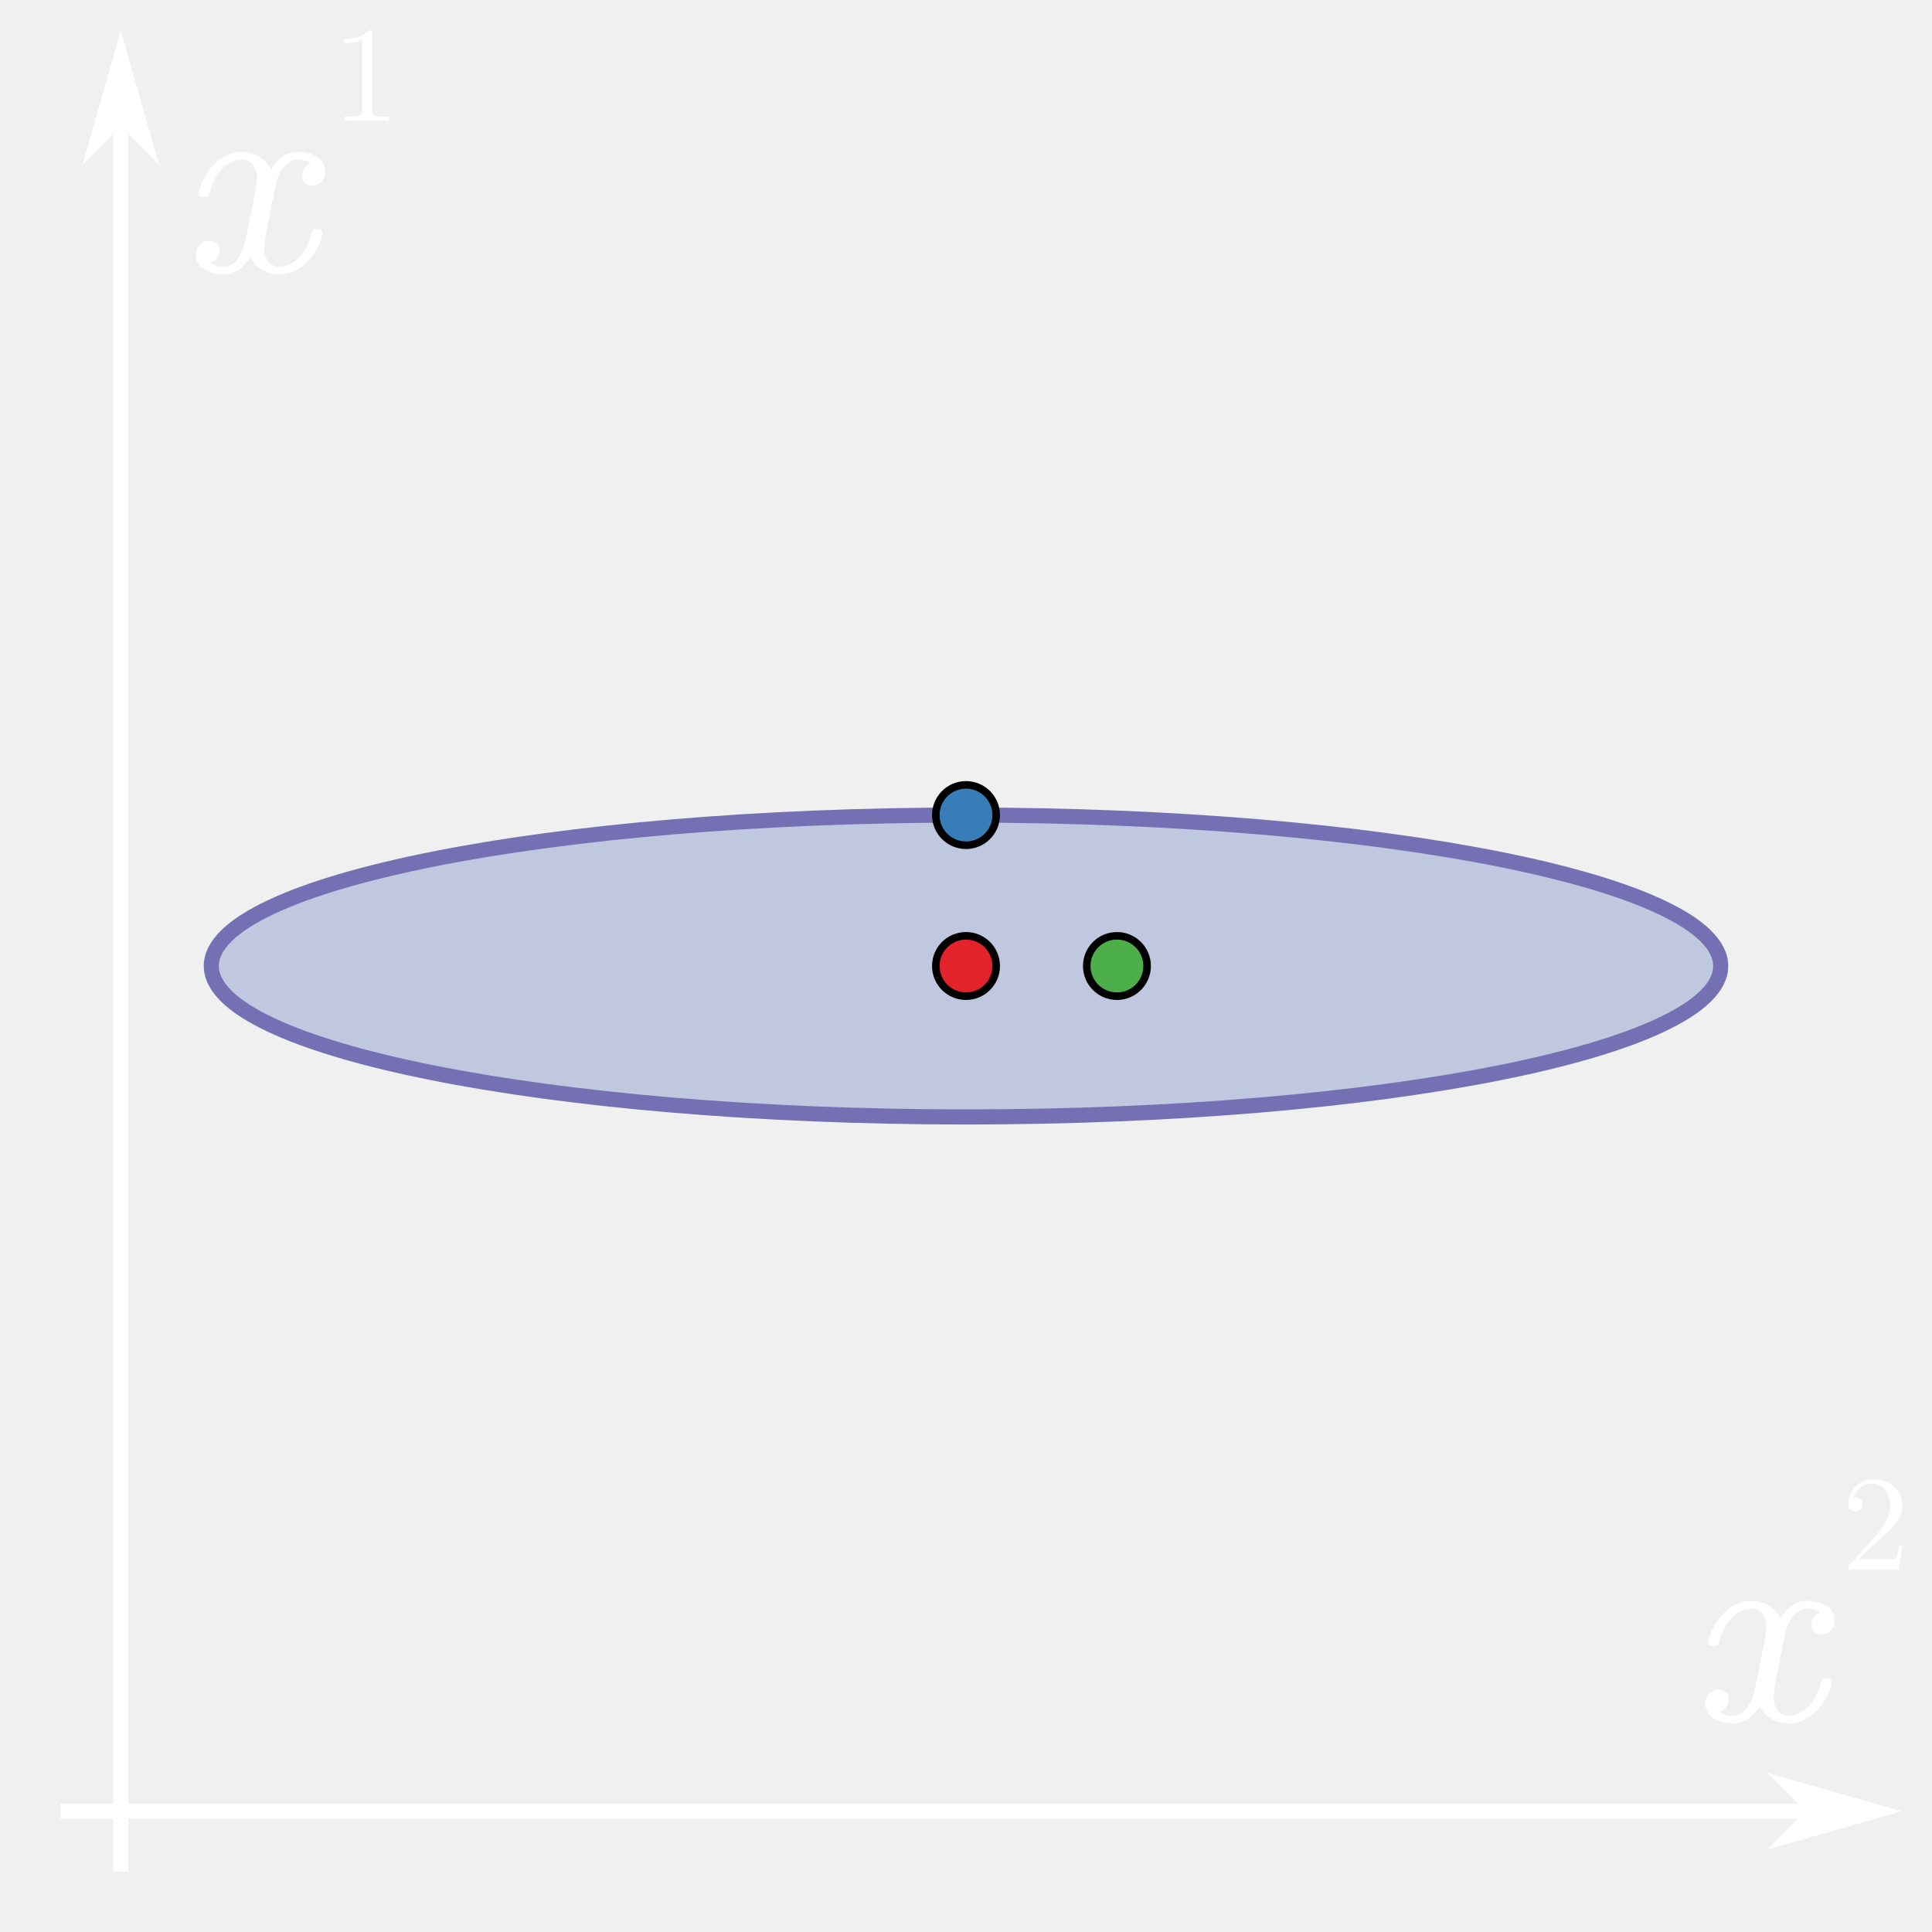
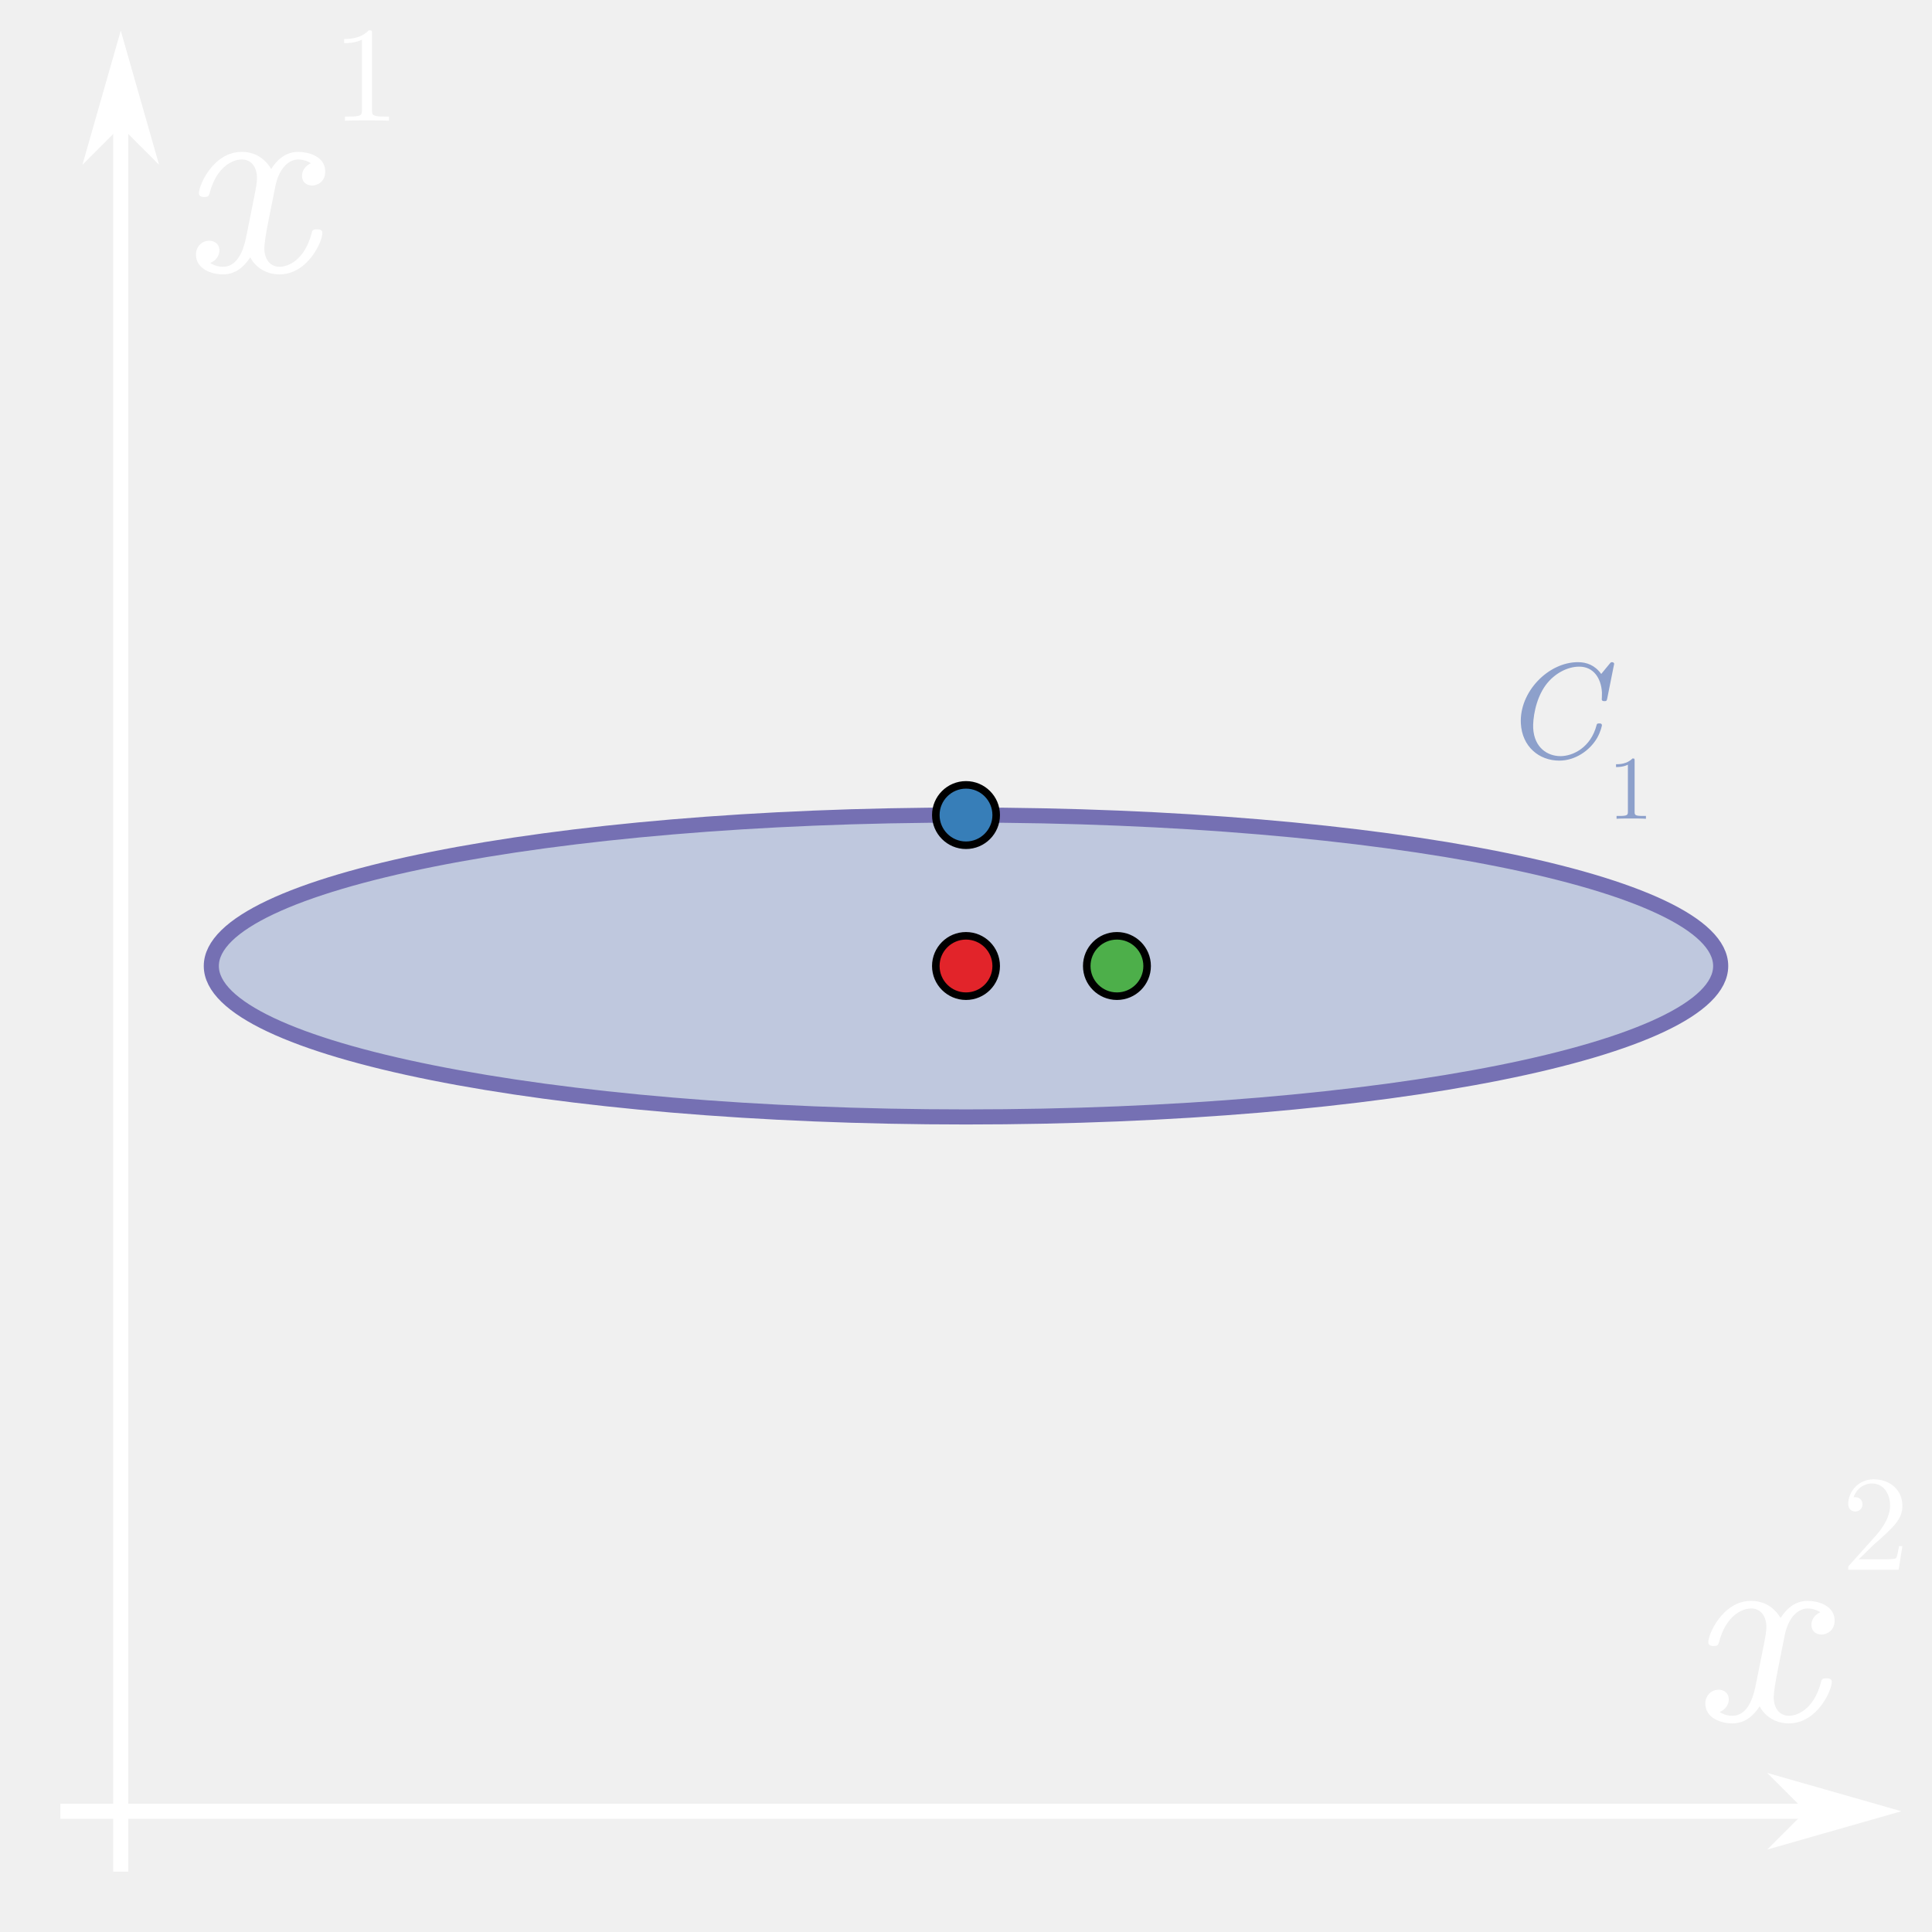
<svg xmlns="http://www.w3.org/2000/svg" width="512" height="512" id="svg2" version="1.1">
  <defs id="defs4">
    <marker orient="auto" refY="0" refX="0" id="Arrow1Mend" style="overflow:visible">
      <path id="path3784" d="M 0,0 5,-5 -12.5,0 5,5 0,0 z" style="fill-rule:evenodd;stroke:#000000;stroke-width:1pt" transform="matrix(-0.4,0,0,-0.4,-4,0)" />
    </marker>
    <marker orient="auto" refY="0" refX="0" id="Arrow1Lend" style="overflow:visible">
      <path id="path3778" d="M 0,0 5,-5 -12.5,0 5,5 0,0 z" style="fill-rule:evenodd;stroke:#000000;stroke-width:1pt" transform="matrix(-0.8,0,0,-0.8,-10,0)" />
    </marker>
    <marker orient="auto" refY="0" refX="0" id="Arrow1Mend7" style="overflow:visible">
      <path id="path5479" d="M 0,0 5,-5 -12.5,0 5,5 0,0 z" style="stroke:#ffffff;stroke-width:1pt;fill:#ffffff;fill-rule:evenodd" transform="matrix(-0.4,0,0,-0.4,-4,0)" />
    </marker>
    <marker orient="auto" refY="0" refX="0" id="Arrow1Mendz" style="overflow:visible">
      <path id="path5532" d="M 0,0 5,-5 -12.5,0 5,5 0,0 z" style="stroke:#ffffff;stroke-width:1pt;fill:#ffffff;fill-rule:evenodd" transform="matrix(-0.4,0,0,-0.4,-4,0)" />
    </marker>
  </defs>
  <g id="layer1" transform="translate(0,-540.3622)">
    <g id="g5637">
-       <path d="m 456,256 a 200,40 0 1 1 -400,0 200,40 0 1 1 400,0 z" id="path5598-8" style="color:#000000;fill:#8da0cb;fill-opacity:1;fill-rule:nonzero;stroke:none;stroke-width:4;stroke-opacity:1;marker:none;visibility:visible;display:inline;overflow:visible;enable-background:accumulate;opacity:0.5" transform="translate(0,540.3622)" />
-       <path transform="translate(0,540.3622)" d="m 456,256 a 200,40 0 1 1 -400,0 200,40 0 1 1 400,0 z" id="path5598" style="color:#000000;fill:none;fill-opacity:1;fill-rule:nonzero;stroke:#7570b3;stroke-width:4;marker:none;visibility:visible;display:inline;overflow:visible;enable-background:accumulate;stroke-opacity:1;opacity:1" />
+       <path d="m 456,256 c 0,22.091 -89.543,40 -200,40 -110.457,0 -200,-17.909 -200,-40 0,-22.091 89.543,-40 200,-40 110.457,0 200,17.909 200,40 z" id="path5598-8" style="color:#000000;fill:#8da0cb;fill-opacity:1;fill-rule:nonzero;stroke:none;stroke-width:4;stroke-opacity:1;marker:none;visibility:visible;display:inline;overflow:visible;enable-background:accumulate;opacity:0.5" transform="translate(0,540.3622)" />
+       <path transform="translate(0,540.3622)" d="m 456,256 c 0,22.091 -89.543,40 -200,40 -110.457,0 -200,-17.909 -200,-40 0,-22.091 89.543,-40 200,-40 110.457,0 200,17.909 200,40 z" id="path5598" style="color:#000000;fill:none;fill-opacity:1;fill-rule:nonzero;stroke:#7570b3;stroke-width:4;marker:none;visibility:visible;display:inline;overflow:visible;enable-background:accumulate;stroke-opacity:1;opacity:1" />
    </g>
    <text xml:space="preserve" style="font-size:40px;font-style:normal;font-variant:normal;font-weight:normal;font-stretch:normal;line-height:125%;letter-spacing:0px;word-spacing:0px;fill:#000000;fill-opacity:1;stroke:none;font-family:Latin Modern Roman Slanted;-inkscape-font-specification:Latin Modern Roman Slanted" x="45" y="55.429" id="text2993" transform="translate(0,668.3622)">
      <tspan id="tspan2995" x="45" y="55.429" />
    </text>
    <path style="fill:none;stroke:#ffffff;stroke-width:4;stroke-linecap:butt;stroke-linejoin:miter;stroke-miterlimit:4;stroke-opacity:1;stroke-dasharray:none;marker-end:url(#Arrow1Mend7)" d="m 32,368 0,-480" id="path2999" transform="translate(0,668.3622)" />
    <path style="fill:none;stroke:#ffffff;stroke-width:4;stroke-linecap:butt;stroke-linejoin:miter;stroke-miterlimit:4;stroke-opacity:1;stroke-dasharray:none;marker-end:url(#Arrow1Mendz)" d="m 16,352 480,0" id="path3001" transform="translate(0,668.3622)" />
    <g id="g5323" transform="translate(12,1.999997)">
      <text id="text2989" y="610.362" x="36" style="font-size:72px;font-style:normal;font-variant:normal;font-weight:normal;font-stretch:normal;line-height:125%;letter-spacing:0px;word-spacing:0px;fill:#ffffff;fill-opacity:1;stroke:none;font-family:Latin Modern Roman Unslanted;-inkscape-font-specification:Latin Modern Roman Unslanted" xml:space="preserve">
        <tspan style="font-size:72px;font-style:italic;fill:#ffffff;fill-opacity:1" y="610.362" x="36" id="tspan2991">x</tspan>
      </text>
      <text id="text4767" y="570.362" x="76" style="font-size:36px;font-style:normal;font-variant:normal;font-weight:normal;font-stretch:normal;line-height:125%;letter-spacing:0px;word-spacing:0px;fill:#ffffff;fill-opacity:1;stroke:none;font-family:Latin Modern Roman Unslanted;-inkscape-font-specification:Latin Modern Roman Unslanted" xml:space="preserve">
        <tspan y="570.362" x="76" id="tspan4769" style="font-size:36px;font-style:normal;font-variant:normal;font-weight:normal;font-stretch:normal;font-family:Latin Modern Math;-inkscape-font-specification:Latin Modern Math">1</tspan>
      </text>
    </g>
-     <path style="opacity:1;color:#000000;fill:#e41a1f;fill-opacity:0.941;fill-rule:nonzero;stroke:#000000;stroke-width:2;stroke-linecap:round;stroke-linejoin:miter;stroke-miterlimit:4;stroke-opacity:1;stroke-dasharray:none;stroke-dashoffset:0;marker:none;visibility:visible;display:inline;overflow:visible;enable-background:accumulate" id="path5576" d="m 264,256 a 8,8 0 1 1 -16,0 8,8 0 1 1 16,0 z" transform="translate(0,540.3622)" />
-     <path transform="translate(0,500.3622)" style="color:#000000;fill:#377eb8;fill-opacity:1;fill-rule:nonzero;stroke:#000000;stroke-width:2;marker:none;visibility:visible;display:inline;overflow:visible;enable-background:accumulate;stroke-miterlimit:4;stroke-dasharray:none;stroke-opacity:1" id="path5576-6" d="m 264,256 a 8,8 0 1 1 -16,0 8,8 0 1 1 16,0 z" />
-     <path style="opacity:1;color:#000000;fill:#4daf4a;stroke:#000000;stroke-width:2;marker:none;visibility:visible;display:inline;overflow:visible;enable-background:accumulate;fill-opacity:1;stroke-opacity:1;stroke-miterlimit:4;stroke-dasharray:none" id="path5698" d="m 304,256 a 8,8 0 1 1 -16,0 8,8 0 1 1 16,0 z" transform="translate(0,540.3622)" />
+     <path style="opacity:1;color:#000000;fill:#e41a1f;fill-opacity:0.941;fill-rule:nonzero;stroke:#000000;stroke-width:2;stroke-linecap:round;stroke-linejoin:miter;stroke-miterlimit:4;stroke-opacity:1;stroke-dasharray:none;stroke-dashoffset:0;marker:none;visibility:visible;display:inline;overflow:visible;enable-background:accumulate" id="path5576" d="m 264,256 c 0,4.418 -3.582,8 -8,8 -4.418,0 -8,-3.582 -8,-8 0,-4.418 3.582,-8 8,-8 4.418,0 8,3.582 8,8 z" transform="translate(0,540.3622)" />
+     <path transform="translate(0,500.3622)" style="color:#000000;fill:#377eb8;fill-opacity:1;fill-rule:nonzero;stroke:#000000;stroke-width:2;marker:none;visibility:visible;display:inline;overflow:visible;enable-background:accumulate;stroke-miterlimit:4;stroke-dasharray:none;stroke-opacity:1" id="path5576-6" d="m 264,256 c 0,4.418 -3.582,8 -8,8 -4.418,0 -8,-3.582 -8,-8 0,-4.418 3.582,-8 8,-8 4.418,0 8,3.582 8,8 z" />
+     <path style="opacity:1;color:#000000;fill:#4daf4a;stroke:#000000;stroke-width:2;marker:none;visibility:visible;display:inline;overflow:visible;enable-background:accumulate;fill-opacity:1;stroke-opacity:1;stroke-miterlimit:4;stroke-dasharray:none" id="path5698" d="m 304,256 c 0,4.418 -3.582,8 -8,8 -4.418,0 -8,-3.582 -8,-8 0,-4.418 3.582,-8 8,-8 4.418,0 8,3.582 8,8 z" transform="translate(0,540.3622)" />
    <g id="g5323-8" transform="translate(412,386)">
      <text id="text2989-4" y="610.362" x="36" style="font-size:72px;font-style:normal;font-variant:normal;font-weight:normal;font-stretch:normal;line-height:125%;letter-spacing:0px;word-spacing:0px;fill:#ffffff;fill-opacity:1;stroke:none;font-family:Latin Modern Roman Unslanted;-inkscape-font-specification:Latin Modern Roman Unslanted" xml:space="preserve">
        <tspan style="font-size:72px;font-style:italic;fill:#ffffff;fill-opacity:1" y="610.362" x="36" id="tspan2991-3">x</tspan>
      </text>
      <text id="text4767-6" y="570.362" x="76" style="font-size:36px;font-style:normal;font-variant:normal;font-weight:normal;font-stretch:normal;line-height:125%;letter-spacing:0px;word-spacing:0px;fill:#ffffff;fill-opacity:1;stroke:none;font-family:Latin Modern Roman Unslanted;-inkscape-font-specification:Latin Modern Roman Unslanted" xml:space="preserve">
        <tspan y="570.362" x="76" id="tspan4769-1" style="font-size:36px;font-style:normal;font-variant:normal;font-weight:normal;font-stretch:normal;font-family:Latin Modern Math;-inkscape-font-specification:Latin Modern Math">2</tspan>
      </text>
    </g>
+     <g id="g3024-6" transform="translate(45.29828,-165.7159)" style="fill:#8da0cb;fill-opacity:1">
+       <text transform="translate(0,540.3622)" id="text3016-8" y="366.538" x="352.543" style="font-size:24px;font-style:normal;font-variant:normal;font-weight:normal;font-stretch:normal;line-height:125%;letter-spacing:0px;word-spacing:0px;fill:#8da0cb;fill-opacity:1;stroke:none;font-family:Lato;-inkscape-font-specification:Lato" xml:space="preserve">
+         <tspan style="font-size:36px;font-style:italic;font-variant:normal;font-weight:normal;font-stretch:normal;fill:#8da0cb;fill-opacity:1;font-family:Latin Modern Roman Unslanted;-inkscape-font-specification:Latin Modern Roman Unslanted" y="366.538" x="352.543" id="tspan3018-7">C</tspan>
+       </text>
+       <text id="text3020-7" y="923.063" x="380.828" style="font-size:24px;font-style:normal;font-variant:normal;font-weight:normal;font-stretch:normal;line-height:125%;letter-spacing:0px;word-spacing:0px;fill:#8da0cb;fill-opacity:1;stroke:none;font-family:Lato;-inkscape-font-specification:Lato" xml:space="preserve">
+         <tspan y="923.063" x="380.828" id="tspan3022-9" style="font-family:Latin Modern Roman;-inkscape-font-specification:Latin Modern Roman;fill:#8da0cb;fill-opacity:1">1</tspan>
+       </text>
+     </g>
+     <g id="g3024-6-7" transform="translate(-193.4881,-267.1402)" style="fill:#8da0cb;fill-opacity:1" />
  </g>
</svg>
